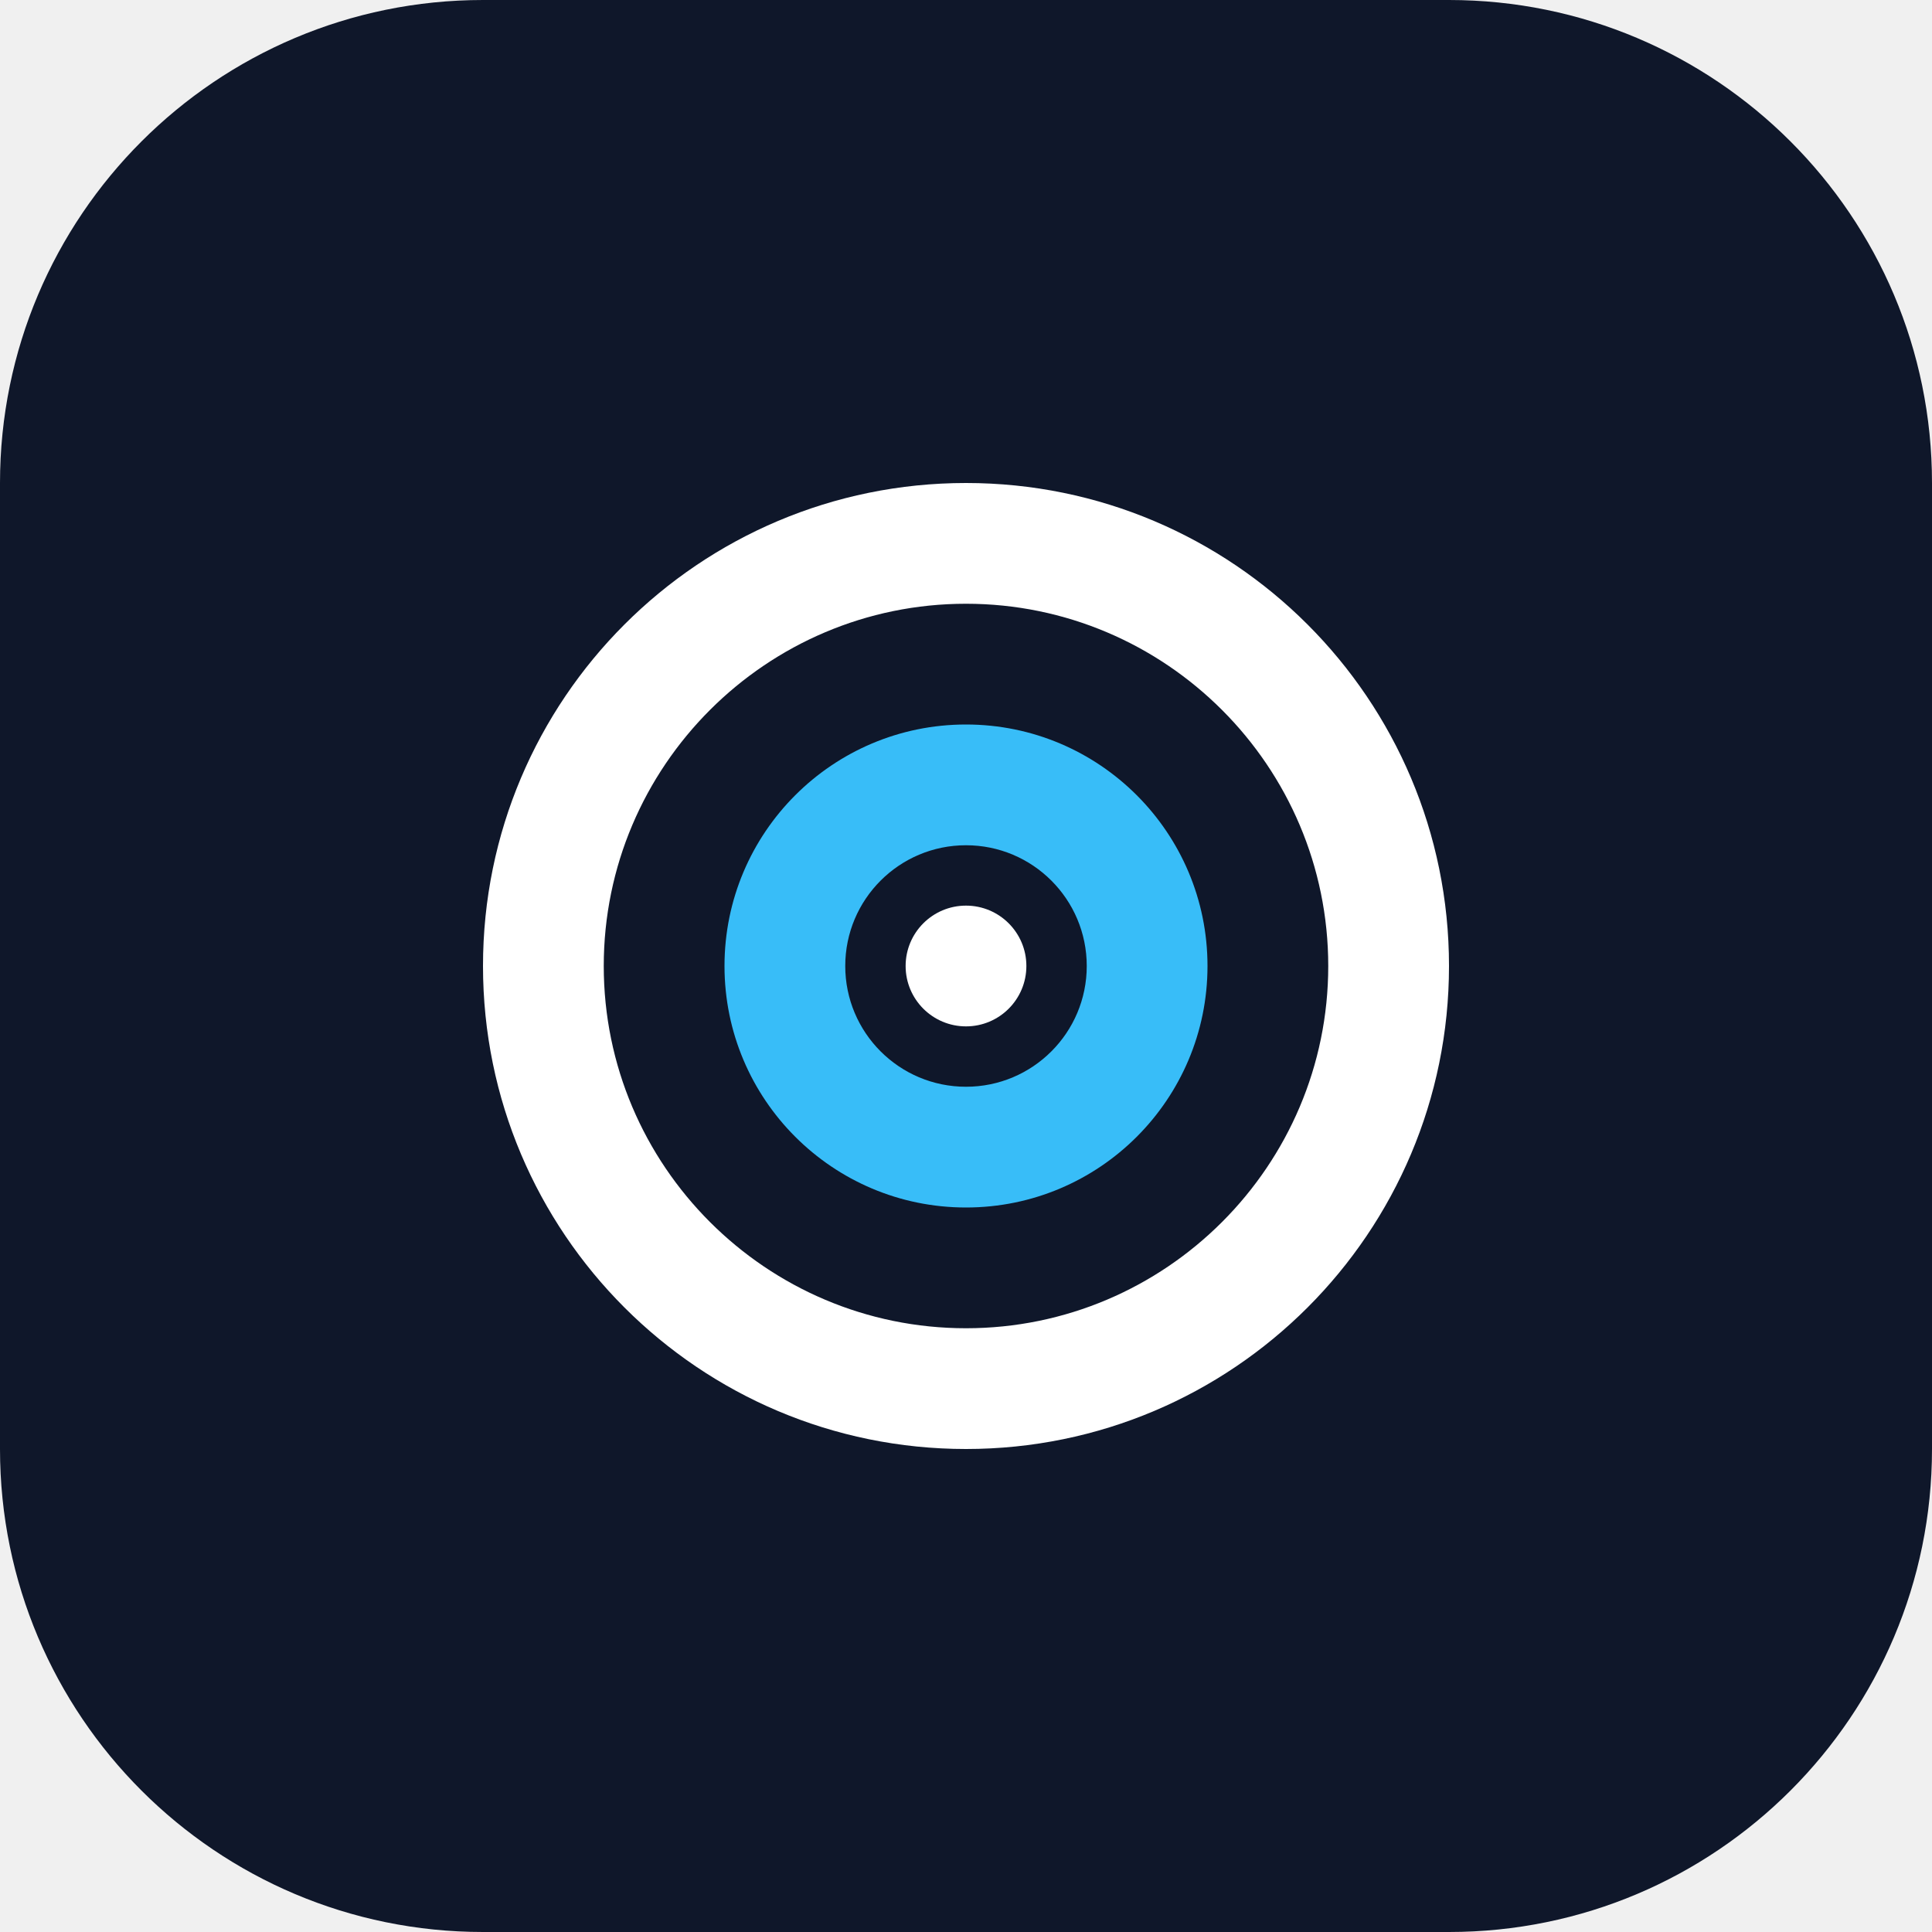
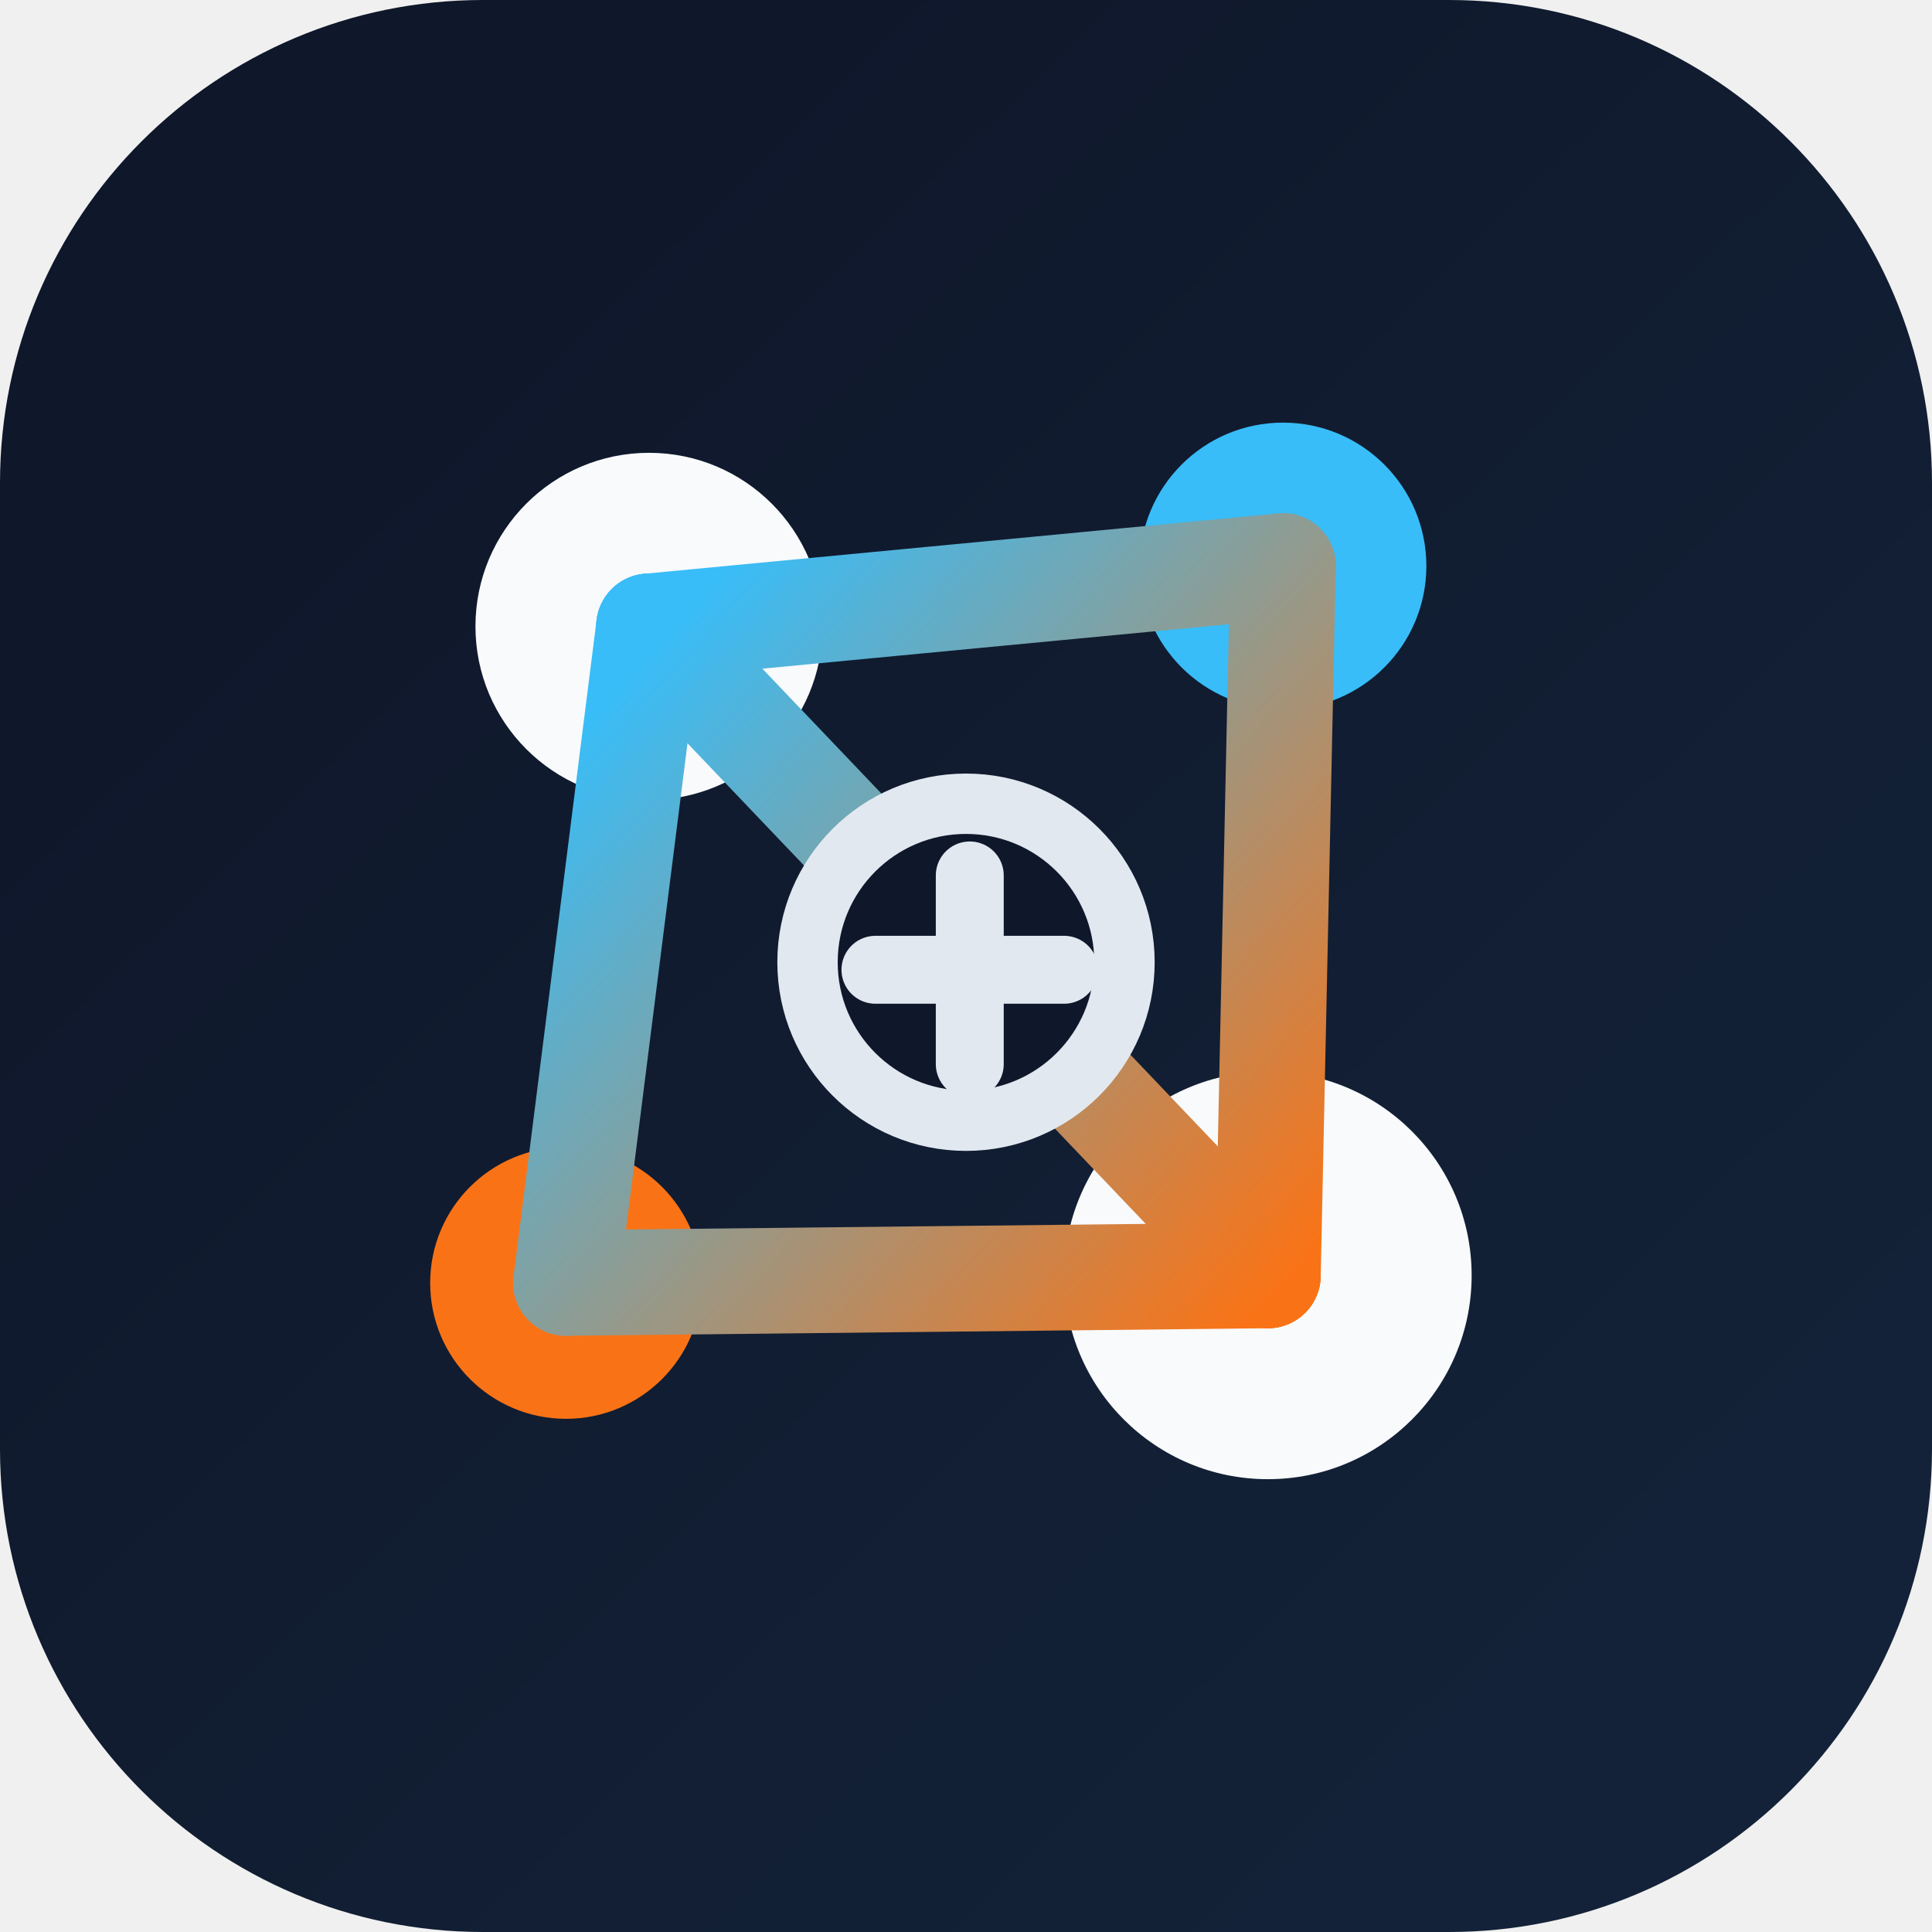
<svg xmlns="http://www.w3.org/2000/svg" width="512" height="512" viewBox="0 0 512 512" fill="none">
-   <rect width="512" height="512" rx="128" fill="#0f172a" />
-   <path d="M256 128C185.307 128 128 185.307 128 256C128 326.692 185.307 384 256 384C326.692 384 384 326.692 384 256C384 185.307 326.692 128 256 128ZM256 352C203.065 352 160 308.935 160 256C160 203.065 203.065 160 256 160C308.935 160 352 203.065 352 256C352 308.935 308.935 352 256 352Z" fill="white" />
-   <path d="M256 192C220.654 192 192 220.654 192 256C192 291.346 220.654 320 256 320C291.346 320 320 291.346 320 256C320 220.654 291.346 192 256 192ZM256 288C238.327 288 224 273.673 224 256C224 238.327 238.327 224 256 224C273.673 224 288 238.327 288 256C288 273.673 273.673 288 256 288Z" fill="#38bdf8" />
-   <circle cx="256" cy="256" r="16" fill="white" />
+   <defs>
+     <linearGradient id="bg" x1="88" y1="80" x2="430" y2="432" gradientUnits="userSpaceOnUse">
+       <stop stop-color="#0F172A" />
+       <stop offset="1" stop-color="#132238" />
+     </linearGradient>
+     <linearGradient id="signal" x1="168" y1="176" x2="344" y2="336" gradientUnits="userSpaceOnUse">
+       <stop stop-color="#38BDF8" />
+       <stop offset="1" stop-color="#F97316" />
+     </linearGradient>
+   </defs>
+   <rect width="512" height="512" rx="128" fill="url(#bg)" />
+   <circle cx="172" cy="166" r="46" fill="#F8FAFC" />
+   <circle cx="340" cy="150" r="38" fill="#38BDF8" />
+   <circle cx="150" cy="340" r="36" fill="#F97316" />
+   <circle cx="336" cy="338" r="54" fill="#F8FAFC" />
+   <path d="M172 166L340 150" stroke="url(#signal)" stroke-width="28" stroke-linecap="round" />
+   <path d="M172 166L150 340" stroke="url(#signal)" stroke-width="28" stroke-linecap="round" />
+   <path d="M172 166L336 338" stroke="url(#signal)" stroke-width="28" stroke-linecap="round" />
+   <path d="M340 150L336 338" stroke="url(#signal)" stroke-width="28" stroke-linecap="round" />
+   <path d="M150 340L336 338" stroke="url(#signal)" stroke-width="28" stroke-linecap="round" />
+   <circle cx="256" cy="255" r="42" fill="#0F172A" stroke="#E2E8F0" stroke-width="16" />
+   <path d="M232 257H282" stroke="#E2E8F0" stroke-width="18" stroke-linecap="round" />
+   <path d="M257 232V282" stroke="#E2E8F0" stroke-width="18" stroke-linecap="round" />
</svg>
